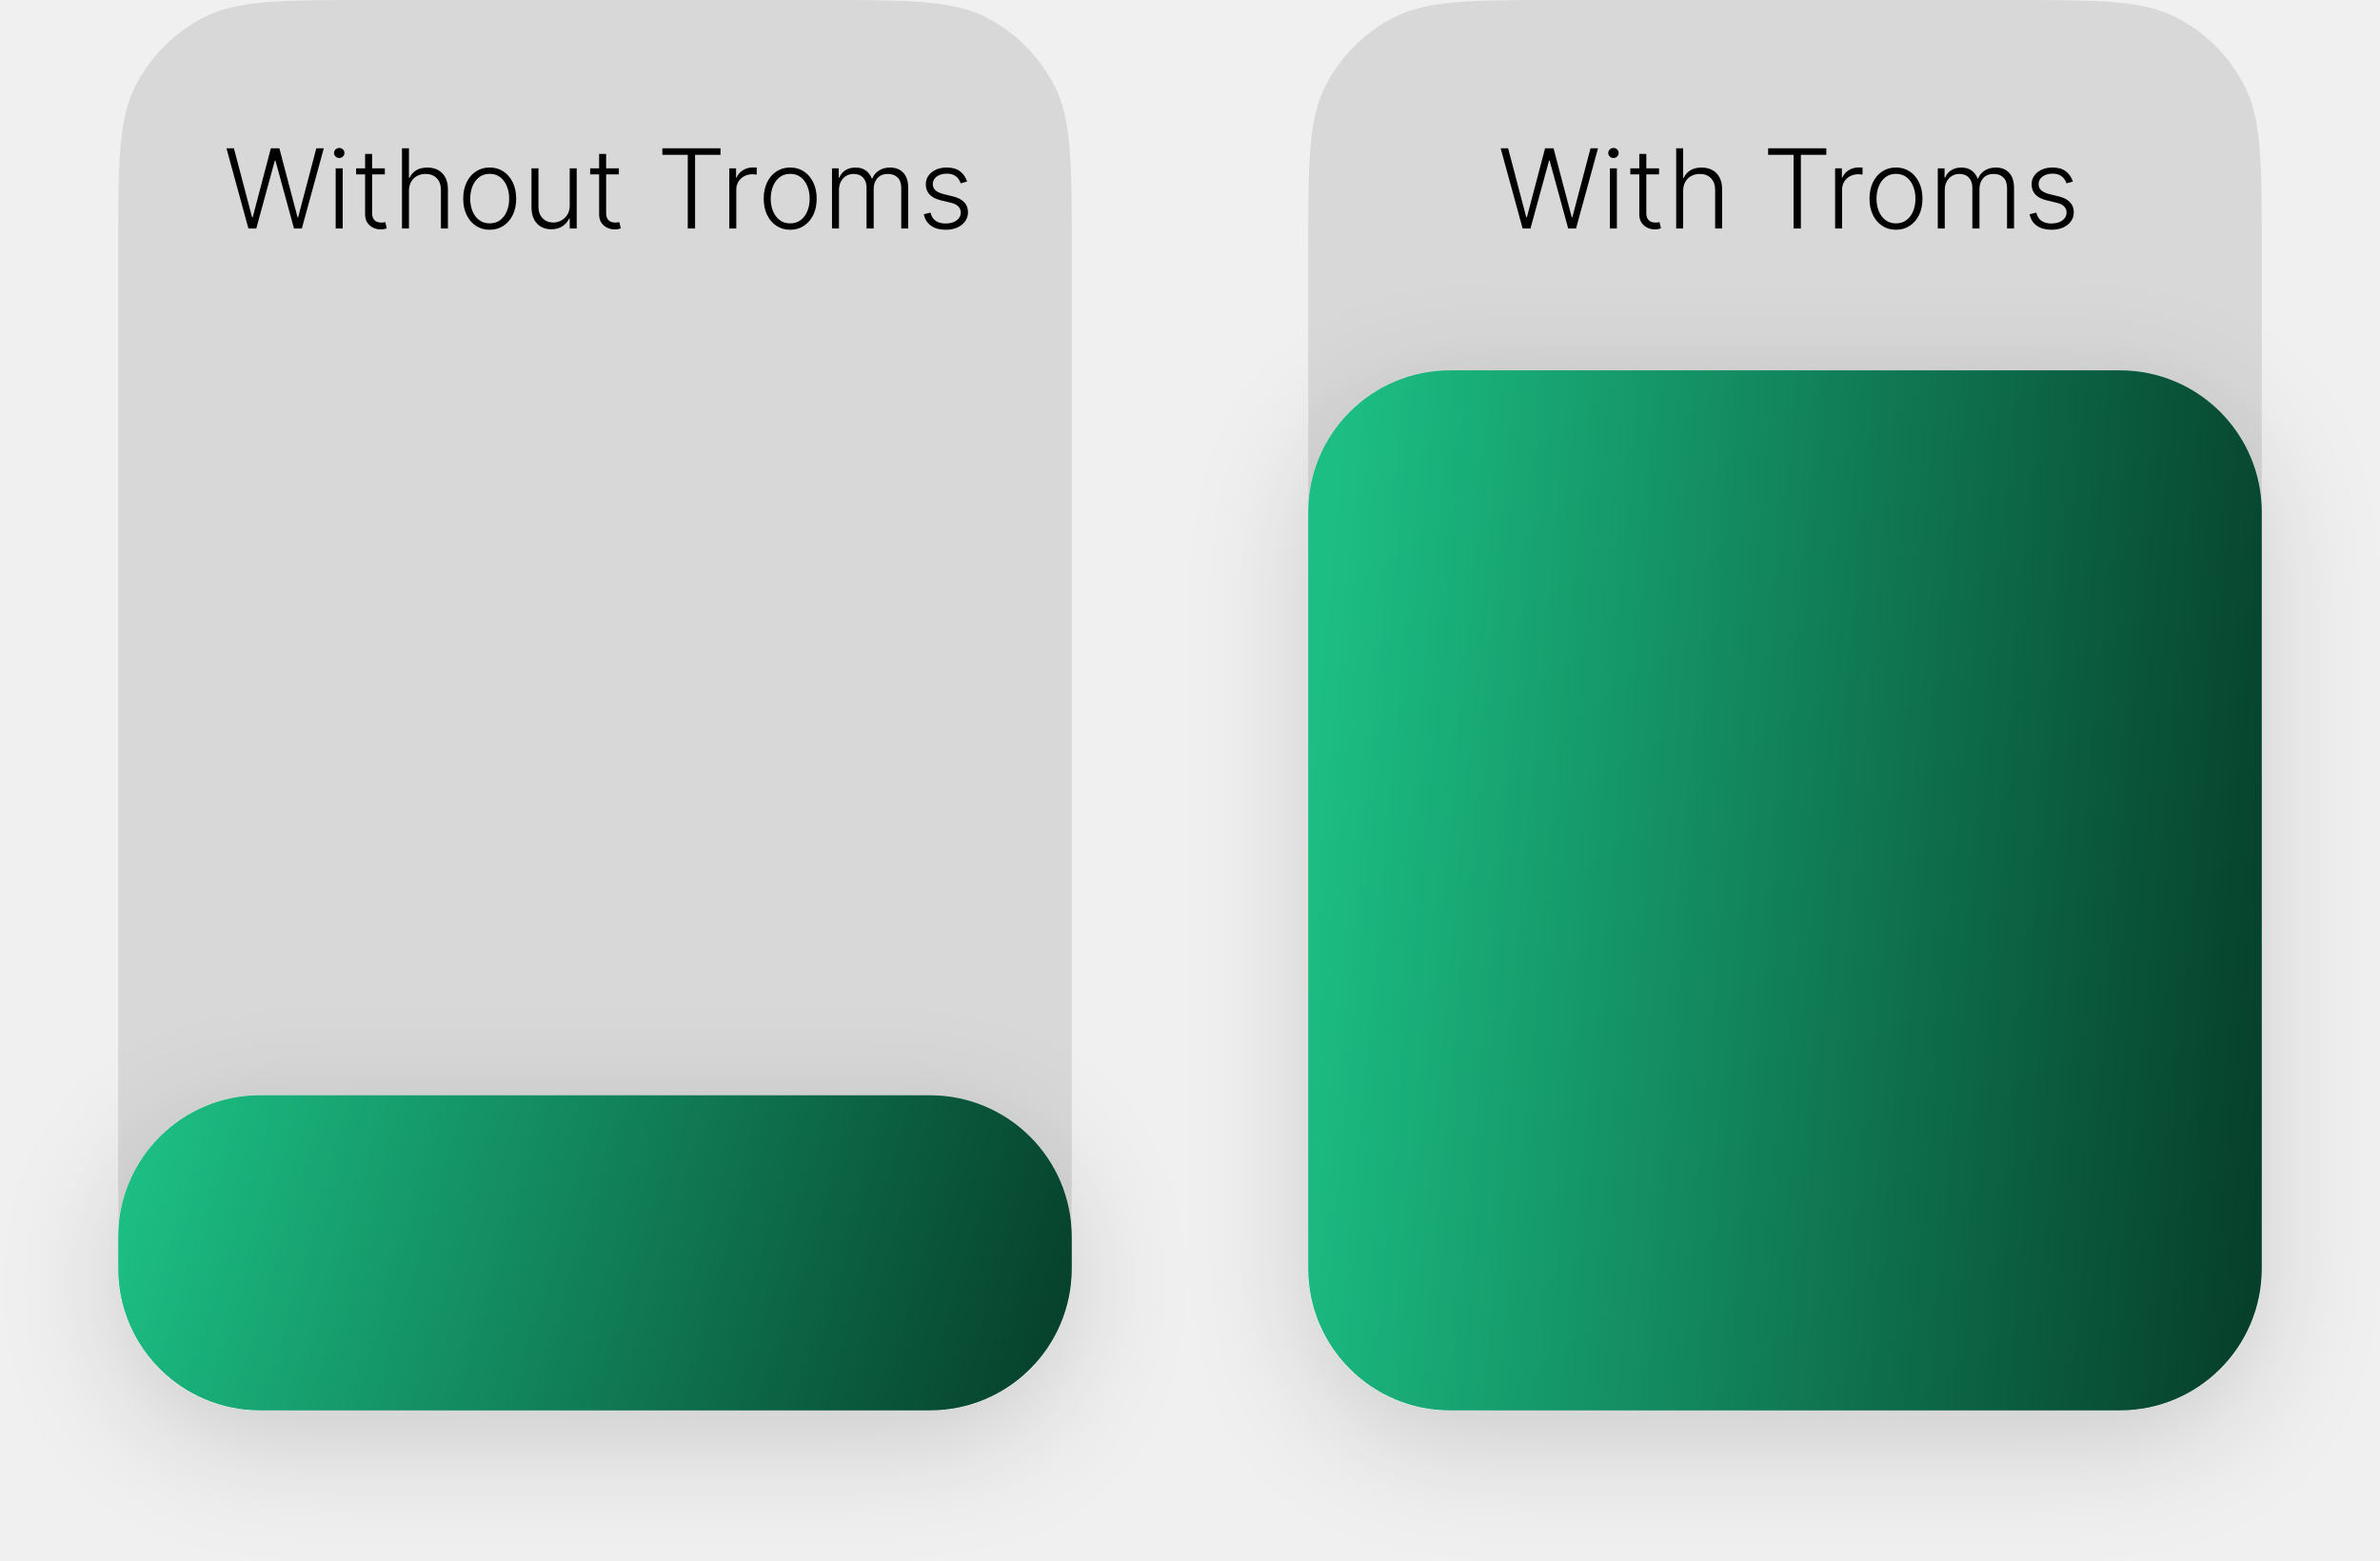
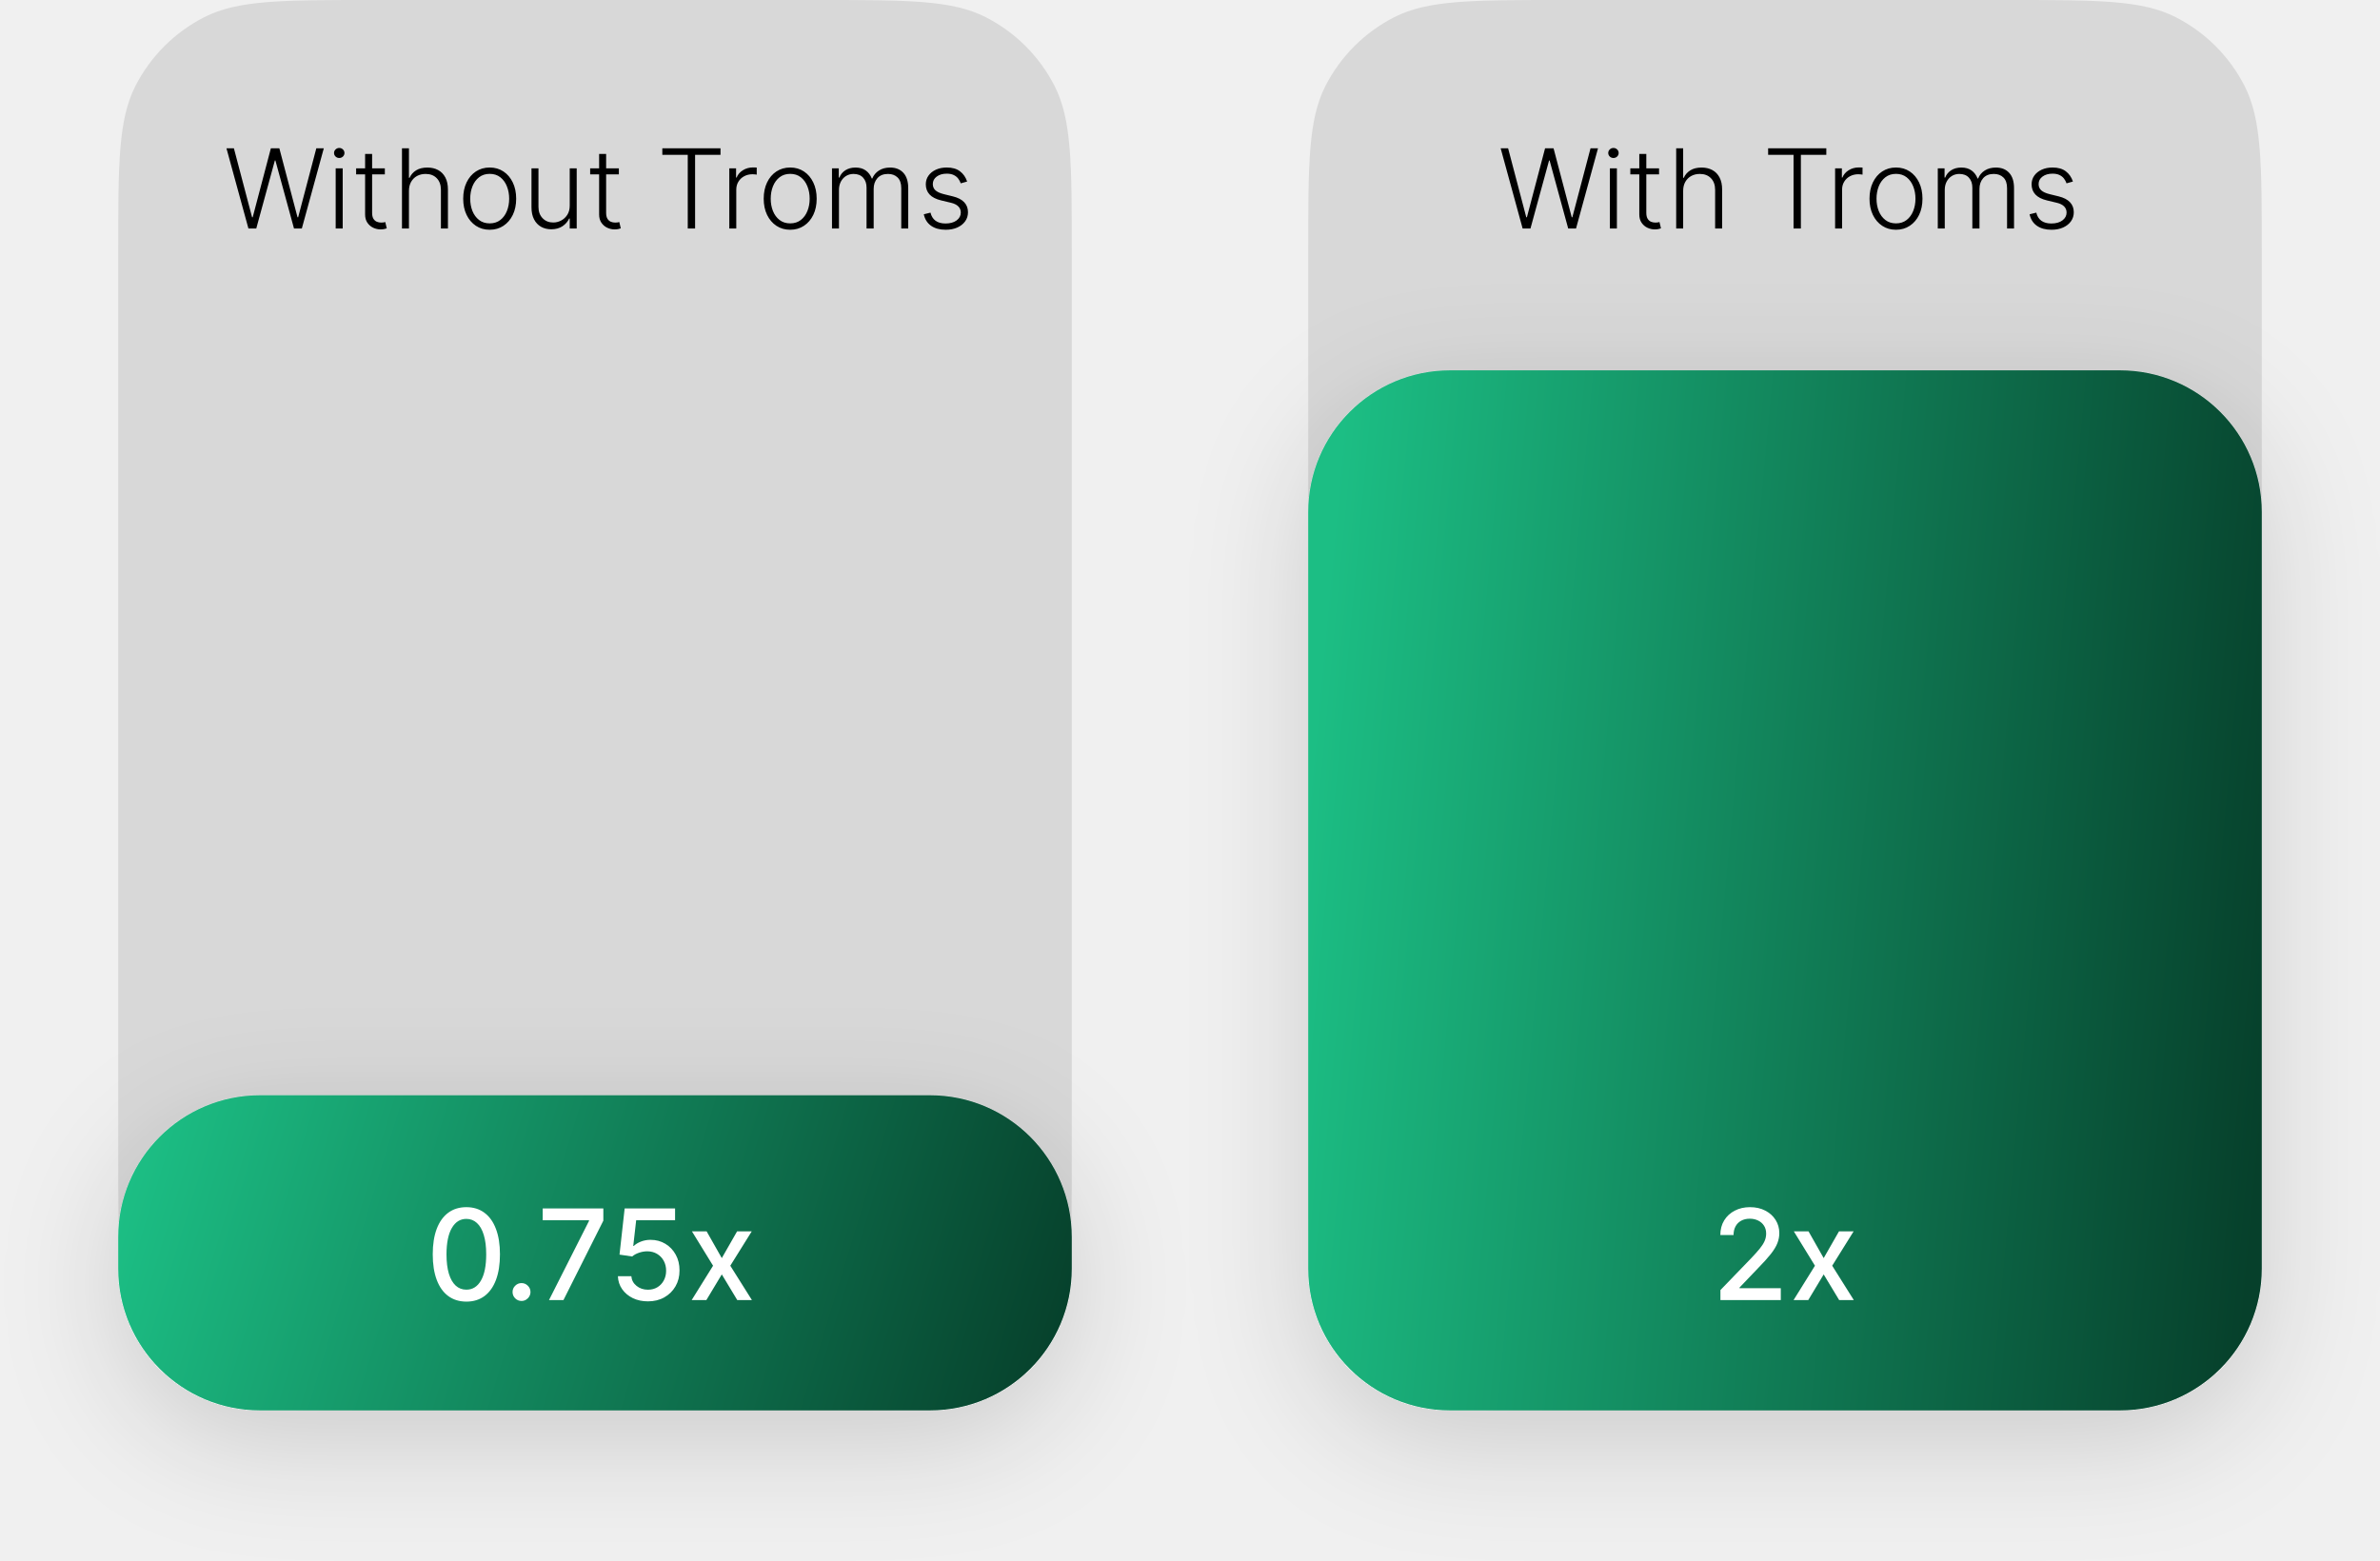
<svg xmlns="http://www.w3.org/2000/svg" width="302" height="198" viewBox="0 0 302 198" fill="none">
  <path d="M166 32C166 20.799 166 15.198 168.18 10.92C170.097 7.157 173.157 4.097 176.92 2.18C181.198 0 186.799 0 198 0H255C266.201 0 271.802 0 276.08 2.18C279.843 4.097 282.903 7.157 284.82 10.92C287 15.198 287 20.799 287 32V147C287 158.201 287 163.802 284.82 168.08C282.903 171.843 279.843 174.903 276.08 176.82C271.802 179 266.201 179 255 179H198C186.799 179 181.198 179 176.92 176.82C173.157 174.903 170.097 171.843 168.18 168.08C166 163.802 166 158.201 166 147V32Z" fill="black" fill-opacity="0.1" />
-   <g filter="url(#filter0_d_121_158)">
-     <path d="M166 65C166 55.059 174.059 47 184 47H269C278.941 47 287 55.059 287 65V161C287 170.941 278.941 179 269 179H184C174.059 179 166 170.941 166 161V65Z" fill="url(#paint0_linear_121_158)" />
+   <g filter="url(#filter0_d_227_67)">
+     <path d="M166 65C166 55.059 174.059 47 184 47H269C278.941 47 287 55.059 287 65V161C287 170.941 278.941 179 269 179H184C174.059 179 166 170.941 166 161V65Z" fill="url(#paint0_linear_227_67)" />
  </g>
  <path d="M15 32C15 20.799 15 15.198 17.18 10.92C19.097 7.157 22.157 4.097 25.92 2.18C30.198 0 35.799 0 47 0H104C115.201 0 120.802 0 125.08 2.18C128.843 4.097 131.903 7.157 133.82 10.92C136 15.198 136 20.799 136 32V147C136 158.201 136 163.802 133.82 168.08C131.903 171.843 128.843 174.903 125.08 176.82C120.802 179 115.201 179 104 179H47C35.799 179 30.198 179 25.92 176.82C22.157 174.903 19.097 171.843 17.18 168.08C15 163.802 15 158.201 15 147V32Z" fill="black" fill-opacity="0.1" />
  <path d="M31.523 29L28.735 18.818H29.679L31.986 27.573H32.065L34.372 18.818H35.446L37.753 27.573H37.833L40.139 18.818H41.089L38.3 29H37.306L34.944 20.364H34.879L32.518 29H31.523ZM42.595 29V21.364H43.485V29H42.595ZM43.048 20.051C42.865 20.051 42.71 19.99 42.58 19.867C42.451 19.741 42.386 19.59 42.386 19.415C42.386 19.239 42.451 19.09 42.58 18.967C42.71 18.841 42.865 18.778 43.048 18.778C43.23 18.778 43.386 18.841 43.515 18.967C43.644 19.09 43.709 19.239 43.709 19.415C43.709 19.59 43.644 19.741 43.515 19.867C43.386 19.99 43.23 20.051 43.048 20.051ZM48.833 21.364V22.134H45.189V21.364H48.833ZM46.328 19.534H47.218V27.006C47.218 27.325 47.272 27.575 47.382 27.757C47.491 27.936 47.634 28.064 47.809 28.14C47.985 28.213 48.172 28.249 48.371 28.249C48.487 28.249 48.586 28.243 48.669 28.229C48.752 28.213 48.825 28.196 48.888 28.18L49.077 28.98C48.991 29.013 48.885 29.043 48.759 29.07C48.633 29.099 48.477 29.114 48.291 29.114C47.967 29.114 47.653 29.043 47.352 28.901C47.053 28.758 46.808 28.546 46.616 28.264C46.424 27.983 46.328 27.633 46.328 27.215V19.534ZM51.892 24.227V29H51.007V18.818H51.892V22.562H51.972C52.151 22.167 52.427 21.852 52.802 21.617C53.18 21.382 53.657 21.264 54.234 21.264C54.751 21.264 55.205 21.37 55.596 21.582C55.987 21.794 56.292 22.108 56.511 22.522C56.73 22.936 56.839 23.447 56.839 24.053V29H55.949V24.108C55.949 23.478 55.773 22.983 55.422 22.621C55.074 22.257 54.603 22.075 54.01 22.075C53.602 22.075 53.239 22.161 52.921 22.333C52.603 22.505 52.351 22.754 52.166 23.079C51.983 23.4 51.892 23.783 51.892 24.227ZM62.137 29.159C61.478 29.159 60.894 28.992 60.387 28.657C59.884 28.322 59.489 27.86 59.204 27.27C58.919 26.677 58.776 25.992 58.776 25.217C58.776 24.434 58.919 23.747 59.204 23.153C59.489 22.557 59.884 22.093 60.387 21.761C60.894 21.427 61.478 21.259 62.137 21.259C62.797 21.259 63.379 21.427 63.882 21.761C64.386 22.096 64.781 22.56 65.066 23.153C65.354 23.747 65.498 24.434 65.498 25.217C65.498 25.992 65.356 26.677 65.071 27.27C64.785 27.86 64.389 28.322 63.882 28.657C63.379 28.992 62.797 29.159 62.137 29.159ZM62.137 28.349C62.668 28.349 63.117 28.206 63.485 27.921C63.852 27.636 64.131 27.257 64.32 26.783C64.512 26.309 64.608 25.787 64.608 25.217C64.608 24.646 64.512 24.123 64.32 23.646C64.131 23.168 63.852 22.785 63.485 22.497C63.117 22.209 62.668 22.065 62.137 22.065C61.61 22.065 61.161 22.209 60.79 22.497C60.422 22.785 60.142 23.168 59.95 23.646C59.761 24.123 59.666 24.646 59.666 25.217C59.666 25.787 59.761 26.309 59.95 26.783C60.142 27.257 60.422 27.636 60.79 27.921C61.158 28.206 61.607 28.349 62.137 28.349ZM72.293 26.082V21.364H73.178V29H72.293V27.732H72.224C72.044 28.123 71.761 28.45 71.373 28.712C70.986 28.97 70.512 29.099 69.951 29.099C69.464 29.099 69.032 28.993 68.654 28.781C68.276 28.566 67.979 28.251 67.764 27.837C67.549 27.422 67.441 26.914 67.441 26.31V21.364H68.326V26.256C68.326 26.852 68.501 27.333 68.853 27.697C69.204 28.059 69.655 28.239 70.205 28.239C70.55 28.239 70.881 28.157 71.199 27.991C71.517 27.825 71.779 27.583 71.985 27.265C72.19 26.943 72.293 26.549 72.293 26.082ZM78.529 21.364V22.134H74.885V21.364H78.529ZM76.023 19.534H76.913V27.006C76.913 27.325 76.968 27.575 77.077 27.757C77.186 27.936 77.329 28.064 77.504 28.14C77.68 28.213 77.868 28.249 78.066 28.249C78.182 28.249 78.282 28.243 78.365 28.229C78.448 28.213 78.52 28.196 78.583 28.18L78.772 28.98C78.686 29.013 78.58 29.043 78.454 29.07C78.328 29.099 78.172 29.114 77.987 29.114C77.662 29.114 77.349 29.043 77.047 28.901C76.749 28.758 76.504 28.546 76.311 28.264C76.119 27.983 76.023 27.633 76.023 27.215V19.534ZM84.043 19.653V18.818H91.426V19.653H88.2V29H87.27V19.653H84.043ZM92.542 29V21.364H93.402V22.537H93.467C93.62 22.152 93.885 21.843 94.263 21.607C94.644 21.369 95.075 21.249 95.555 21.249C95.628 21.249 95.709 21.251 95.799 21.254C95.888 21.258 95.963 21.261 96.022 21.264V22.164C95.983 22.157 95.913 22.148 95.814 22.134C95.714 22.121 95.606 22.114 95.49 22.114C95.093 22.114 94.738 22.199 94.427 22.368C94.118 22.534 93.875 22.764 93.696 23.059C93.517 23.354 93.427 23.69 93.427 24.068V29H92.542ZM100.268 29.159C99.609 29.159 99.025 28.992 98.518 28.657C98.014 28.322 97.62 27.86 97.335 27.27C97.05 26.677 96.907 25.992 96.907 25.217C96.907 24.434 97.05 23.747 97.335 23.153C97.62 22.557 98.014 22.093 98.518 21.761C99.025 21.427 99.609 21.259 100.268 21.259C100.928 21.259 101.509 21.427 102.013 21.761C102.517 22.096 102.911 22.56 103.196 23.153C103.485 23.747 103.629 24.434 103.629 25.217C103.629 25.992 103.486 26.677 103.201 27.27C102.916 27.86 102.52 28.322 102.013 28.657C101.509 28.992 100.928 29.159 100.268 29.159ZM100.268 28.349C100.799 28.349 101.248 28.206 101.616 27.921C101.983 27.636 102.262 27.257 102.451 26.783C102.643 26.309 102.739 25.787 102.739 25.217C102.739 24.646 102.643 24.123 102.451 23.646C102.262 23.168 101.983 22.785 101.616 22.497C101.248 22.209 100.799 22.065 100.268 22.065C99.741 22.065 99.292 22.209 98.921 22.497C98.553 22.785 98.273 23.168 98.081 23.646C97.892 24.123 97.797 24.646 97.797 25.217C97.797 25.787 97.892 26.309 98.081 26.783C98.273 27.257 98.553 27.636 98.921 27.921C99.289 28.206 99.738 28.349 100.268 28.349ZM105.572 29V21.364H106.432V22.537H106.511C106.664 22.142 106.917 21.833 107.272 21.607C107.63 21.379 108.059 21.264 108.56 21.264C109.087 21.264 109.519 21.389 109.857 21.637C110.199 21.882 110.454 22.22 110.623 22.651H110.687C110.86 22.227 111.14 21.891 111.528 21.642C111.919 21.39 112.393 21.264 112.949 21.264C113.659 21.264 114.219 21.488 114.63 21.935C115.041 22.38 115.246 23.029 115.246 23.884V29H114.361V23.884C114.361 23.281 114.207 22.829 113.899 22.527C113.591 22.225 113.185 22.075 112.681 22.075C112.098 22.075 111.649 22.254 111.334 22.611C111.019 22.97 110.861 23.424 110.861 23.974V29H109.957V23.805C109.957 23.288 109.812 22.87 109.524 22.552C109.236 22.234 108.83 22.075 108.306 22.075C107.955 22.075 107.638 22.161 107.356 22.333C107.078 22.505 106.858 22.746 106.695 23.054C106.536 23.359 106.457 23.71 106.457 24.108V29H105.572ZM122.72 23.039L121.91 23.268C121.83 23.039 121.717 22.832 121.571 22.646C121.426 22.461 121.235 22.313 121 22.204C120.768 22.095 120.479 22.04 120.135 22.04C119.618 22.04 119.193 22.162 118.862 22.408C118.531 22.653 118.365 22.97 118.365 23.357C118.365 23.685 118.477 23.952 118.703 24.158C118.932 24.36 119.283 24.521 119.757 24.64L120.91 24.923C121.55 25.079 122.029 25.326 122.347 25.664C122.669 26.002 122.829 26.426 122.829 26.937C122.829 27.368 122.71 27.75 122.471 28.085C122.233 28.42 121.9 28.683 121.472 28.876C121.048 29.065 120.556 29.159 119.995 29.159C119.25 29.159 118.635 28.992 118.151 28.657C117.667 28.319 117.357 27.832 117.221 27.195L118.071 26.986C118.181 27.441 118.395 27.784 118.713 28.016C119.034 28.248 119.457 28.364 119.981 28.364C120.567 28.364 121.036 28.233 121.388 27.971C121.739 27.706 121.915 27.374 121.915 26.977C121.915 26.668 121.812 26.41 121.606 26.201C121.401 25.989 121.089 25.833 120.672 25.734L119.424 25.435C118.761 25.276 118.27 25.024 117.952 24.68C117.634 24.335 117.475 23.907 117.475 23.397C117.475 22.976 117.589 22.607 117.818 22.288C118.047 21.967 118.361 21.715 118.763 21.533C119.164 21.35 119.621 21.259 120.135 21.259C120.834 21.259 121.392 21.418 121.81 21.736C122.231 22.051 122.534 22.486 122.72 23.039Z" fill="black" />
  <path d="M193.208 29L190.419 18.818H191.364L193.67 27.573H193.75L196.057 18.818H197.131L199.438 27.573H199.517L201.824 18.818H202.773L199.984 29H198.99L196.629 20.364H196.564L194.202 29H193.208ZM204.28 29V21.364H205.17V29H204.28ZM204.732 20.051C204.55 20.051 204.394 19.99 204.265 19.867C204.136 19.741 204.071 19.59 204.071 19.415C204.071 19.239 204.136 19.09 204.265 18.967C204.394 18.841 204.55 18.778 204.732 18.778C204.915 18.778 205.07 18.841 205.2 18.967C205.329 19.09 205.393 19.239 205.393 19.415C205.393 19.59 205.329 19.741 205.2 19.867C205.07 19.99 204.915 20.051 204.732 20.051ZM210.518 21.364V22.134H206.874V21.364H210.518ZM208.012 19.534H208.902V27.006C208.902 27.325 208.957 27.575 209.066 27.757C209.176 27.936 209.318 28.064 209.494 28.14C209.669 28.213 209.857 28.249 210.056 28.249C210.172 28.249 210.271 28.243 210.354 28.229C210.437 28.213 210.51 28.196 210.573 28.18L210.762 28.98C210.675 29.013 210.569 29.043 210.443 29.07C210.317 29.099 210.162 29.114 209.976 29.114C209.651 29.114 209.338 29.043 209.036 28.901C208.738 28.758 208.493 28.546 208.301 28.264C208.108 27.983 208.012 27.633 208.012 27.215V19.534ZM213.577 24.227V29H212.692V18.818H213.577V22.562H213.656C213.835 22.167 214.112 21.852 214.487 21.617C214.864 21.382 215.342 21.264 215.918 21.264C216.435 21.264 216.889 21.37 217.281 21.582C217.672 21.794 217.977 22.108 218.195 22.522C218.414 22.936 218.523 23.447 218.523 24.053V29H217.634V24.108C217.634 23.478 217.458 22.983 217.107 22.621C216.759 22.257 216.288 22.075 215.695 22.075C215.287 22.075 214.924 22.161 214.606 22.333C214.288 22.505 214.036 22.754 213.85 23.079C213.668 23.4 213.577 23.783 213.577 24.227ZM224.359 19.653V18.818H231.742V19.653H228.515V29H227.585V19.653H224.359ZM232.858 29V21.364H233.718V22.537H233.782C233.935 22.152 234.2 21.843 234.578 21.607C234.959 21.369 235.39 21.249 235.871 21.249C235.943 21.249 236.025 21.251 236.114 21.254C236.204 21.258 236.278 21.261 236.338 21.264V22.164C236.298 22.157 236.229 22.148 236.129 22.134C236.03 22.121 235.922 22.114 235.806 22.114C235.408 22.114 235.054 22.199 234.742 22.368C234.434 22.534 234.19 22.764 234.011 23.059C233.832 23.354 233.743 23.69 233.743 24.068V29H232.858ZM240.584 29.159C239.924 29.159 239.341 28.992 238.834 28.657C238.33 28.322 237.935 27.86 237.65 27.27C237.365 26.677 237.223 25.992 237.223 25.217C237.223 24.434 237.365 23.747 237.65 23.153C237.935 22.557 238.33 22.093 238.834 21.761C239.341 21.427 239.924 21.259 240.584 21.259C241.243 21.259 241.825 21.427 242.329 21.761C242.832 22.096 243.227 22.56 243.512 23.153C243.8 23.747 243.944 24.434 243.944 25.217C243.944 25.992 243.802 26.677 243.517 27.27C243.232 27.86 242.836 28.322 242.329 28.657C241.825 28.992 241.243 29.159 240.584 29.159ZM240.584 28.349C241.114 28.349 241.563 28.206 241.931 27.921C242.299 27.636 242.577 27.257 242.766 26.783C242.958 26.309 243.055 25.787 243.055 25.217C243.055 24.646 242.958 24.123 242.766 23.646C242.577 23.168 242.299 22.785 241.931 22.497C241.563 22.209 241.114 22.065 240.584 22.065C240.057 22.065 239.608 22.209 239.236 22.497C238.868 22.785 238.588 23.168 238.396 23.646C238.207 24.123 238.113 24.646 238.113 25.217C238.113 25.787 238.207 26.309 238.396 26.783C238.588 27.257 238.868 27.636 239.236 27.921C239.604 28.206 240.053 28.349 240.584 28.349ZM245.887 29V21.364H246.747V22.537H246.827C246.979 22.142 247.233 21.833 247.587 21.607C247.945 21.379 248.375 21.264 248.875 21.264C249.402 21.264 249.835 21.389 250.173 21.637C250.514 21.882 250.769 22.22 250.938 22.651H251.003C251.175 22.227 251.455 21.891 251.843 21.642C252.234 21.39 252.708 21.264 253.265 21.264C253.974 21.264 254.534 21.488 254.945 21.935C255.356 22.38 255.562 23.029 255.562 23.884V29H254.677V23.884C254.677 23.281 254.523 22.829 254.214 22.527C253.906 22.225 253.5 22.075 252.996 22.075C252.413 22.075 251.964 22.254 251.649 22.611C251.334 22.97 251.177 23.424 251.177 23.974V29H250.272V23.805C250.272 23.288 250.128 22.87 249.839 22.552C249.551 22.234 249.145 22.075 248.621 22.075C248.27 22.075 247.954 22.161 247.672 22.333C247.393 22.505 247.173 22.746 247.011 23.054C246.852 23.359 246.772 23.71 246.772 24.108V29H245.887ZM263.035 23.039L262.225 23.268C262.145 23.039 262.033 22.832 261.887 22.646C261.741 22.461 261.55 22.313 261.315 22.204C261.083 22.095 260.795 22.04 260.45 22.04C259.933 22.04 259.509 22.162 259.177 22.408C258.846 22.653 258.68 22.97 258.68 23.357C258.68 23.685 258.793 23.952 259.018 24.158C259.247 24.36 259.598 24.521 260.072 24.64L261.226 24.923C261.865 25.079 262.344 25.326 262.662 25.664C262.984 26.002 263.145 26.426 263.145 26.937C263.145 27.368 263.025 27.75 262.787 28.085C262.548 28.42 262.215 28.683 261.787 28.876C261.363 29.065 260.871 29.159 260.311 29.159C259.565 29.159 258.95 28.992 258.466 28.657C257.983 28.319 257.673 27.832 257.537 27.195L258.387 26.986C258.496 27.441 258.71 27.784 259.028 28.016C259.35 28.248 259.772 28.364 260.296 28.364C260.883 28.364 261.352 28.233 261.703 27.971C262.054 27.706 262.23 27.374 262.23 26.977C262.23 26.668 262.127 26.41 261.922 26.201C261.716 25.989 261.405 25.833 260.987 25.734L259.739 25.435C259.076 25.276 258.586 25.024 258.268 24.68C257.949 24.335 257.79 23.907 257.79 23.397C257.79 22.976 257.905 22.607 258.133 22.288C258.362 21.967 258.677 21.715 259.078 21.533C259.479 21.35 259.936 21.259 260.45 21.259C261.149 21.259 261.708 21.418 262.126 21.736C262.546 22.051 262.85 22.486 263.035 23.039Z" fill="black" />
-   <g filter="url(#filter1_d_121_158)">
-     <path d="M15 157C15 147.059 23.059 139 33 139H118C127.941 139 136 147.059 136 157V161C136 170.941 127.941 179 118 179H33C23.059 179 15 170.941 15 161V157Z" fill="url(#paint1_linear_121_158)" />
+   <g filter="url(#filter1_d_227_67)">
+     <path d="M15 157C15 147.059 23.059 139 33 139H118C127.941 139 136 147.059 136 157V161C136 170.941 127.941 179 118 179H33C23.059 179 15 170.941 15 161V157Z" fill="url(#paint1_linear_227_67)" />
  </g>
+   <path d="M59.178 165.193C58.281 165.189 57.514 164.953 56.877 164.483C56.241 164.013 55.754 163.33 55.417 162.432C55.08 161.534 54.911 160.453 54.911 159.188C54.911 157.926 55.08 156.848 55.417 155.955C55.758 155.061 56.246 154.379 56.883 153.909C57.523 153.439 58.288 153.205 59.178 153.205C60.068 153.205 60.832 153.441 61.468 153.915C62.104 154.384 62.591 155.066 62.928 155.96C63.269 156.85 63.44 157.926 63.44 159.188C63.44 160.456 63.271 161.54 62.934 162.438C62.597 163.331 62.11 164.015 61.474 164.489C60.837 164.958 60.072 165.193 59.178 165.193ZM59.178 163.676C59.966 163.676 60.582 163.292 61.025 162.523C61.472 161.754 61.695 160.642 61.695 159.188C61.695 158.222 61.593 157.405 61.389 156.739C61.188 156.068 60.898 155.561 60.519 155.216C60.144 154.867 59.697 154.693 59.178 154.693C58.394 154.693 57.779 155.08 57.332 155.852C56.885 156.625 56.659 157.737 56.656 159.188C56.656 160.157 56.756 160.977 56.957 161.648C57.161 162.314 57.451 162.82 57.826 163.165C58.201 163.506 58.652 163.676 59.178 163.676ZM66.175 165.108C65.865 165.108 65.598 164.998 65.374 164.778C65.151 164.555 65.039 164.286 65.039 163.972C65.039 163.661 65.151 163.396 65.374 163.176C65.598 162.953 65.865 162.841 66.175 162.841C66.486 162.841 66.753 162.953 66.977 163.176C67.2 163.396 67.312 163.661 67.312 163.972C67.312 164.18 67.259 164.371 67.153 164.545C67.05 164.716 66.914 164.852 66.744 164.955C66.573 165.057 66.384 165.108 66.175 165.108ZM69.66 165L74.739 154.955V154.869H68.864V153.364H76.558V154.92L71.495 165H69.66ZM82.218 165.159C81.506 165.159 80.866 165.023 80.298 164.75C79.733 164.473 79.282 164.095 78.945 163.614C78.608 163.133 78.428 162.583 78.406 161.966H80.11C80.152 162.466 80.373 162.877 80.775 163.199C81.176 163.521 81.657 163.682 82.218 163.682C82.665 163.682 83.061 163.58 83.406 163.375C83.754 163.167 84.027 162.881 84.224 162.517C84.424 162.153 84.525 161.739 84.525 161.273C84.525 160.799 84.423 160.377 84.218 160.006C84.013 159.634 83.731 159.343 83.371 159.131C83.015 158.919 82.606 158.811 82.144 158.807C81.792 158.807 81.438 158.867 81.082 158.989C80.726 159.11 80.438 159.269 80.218 159.466L78.61 159.227L79.263 153.364H85.661V154.869H80.724L80.354 158.125H80.423C80.65 157.905 80.951 157.722 81.326 157.574C81.705 157.426 82.11 157.352 82.542 157.352C83.25 157.352 83.881 157.521 84.434 157.858C84.991 158.195 85.428 158.655 85.746 159.239C86.068 159.818 86.228 160.485 86.224 161.239C86.228 161.992 86.057 162.665 85.712 163.256C85.371 163.847 84.898 164.312 84.292 164.653C83.69 164.991 82.998 165.159 82.218 165.159ZM89.663 156.273L91.589 159.67L93.532 156.273H95.39L92.668 160.636L95.413 165H93.555L91.589 161.739L89.629 165H87.765L90.481 160.636L87.799 156.273H89.663Z" fill="white" />
+   <path d="M218.307 165V163.727L222.244 159.648C222.665 159.205 223.011 158.816 223.284 158.483C223.561 158.146 223.767 157.826 223.903 157.523C224.04 157.22 224.108 156.898 224.108 156.557C224.108 156.17 224.017 155.837 223.835 155.557C223.653 155.273 223.405 155.055 223.091 154.903C222.777 154.748 222.422 154.67 222.028 154.67C221.612 154.67 221.248 154.756 220.938 154.926C220.627 155.097 220.388 155.337 220.222 155.648C220.055 155.958 219.972 156.322 219.972 156.739H218.295C218.295 156.03 218.458 155.411 218.784 154.881C219.11 154.35 219.557 153.939 220.125 153.648C220.693 153.352 221.339 153.205 222.062 153.205C222.794 153.205 223.438 153.35 223.994 153.642C224.555 153.93 224.992 154.324 225.307 154.824C225.621 155.32 225.778 155.881 225.778 156.506C225.778 156.938 225.697 157.36 225.534 157.773C225.375 158.186 225.097 158.646 224.699 159.153C224.301 159.657 223.748 160.269 223.04 160.989L220.727 163.409V163.494H225.966V165H218.307ZM229.483 156.273L231.409 159.67L233.352 156.273H235.21L232.489 160.636L235.233 165H233.375L231.409 161.739L229.449 165H227.585L230.301 160.636L227.619 156.273H229.483Z" fill="white" />
  <defs>
-     <filter id="filter0_d_121_158" x="151" y="36" width="151" height="162" filterUnits="userSpaceOnUse" color-interpolation-filters="sRGB">
+     <filter id="filter0_d_227_67" x="151" y="36" width="151" height="162" filterUnits="userSpaceOnUse" color-interpolation-filters="sRGB">
      <feFlood flood-opacity="0" result="BackgroundImageFix" />
      <feColorMatrix in="SourceAlpha" type="matrix" values="0 0 0 0 0 0 0 0 0 0 0 0 0 0 0 0 0 0 127 0" result="hardAlpha" />
      <feOffset dy="4" />
      <feGaussianBlur stdDeviation="7.5" />
      <feComposite in2="hardAlpha" operator="out" />
      <feColorMatrix type="matrix" values="0 0 0 0 0 0 0 0 0 0 0 0 0 0 0 0 0 0 0.15 0" />
-       <feBlend mode="normal" in2="BackgroundImageFix" result="effect1_dropShadow_121_158" />
-       <feBlend mode="normal" in="SourceGraphic" in2="effect1_dropShadow_121_158" result="shape" />
+       <feBlend mode="normal" in2="BackgroundImageFix" result="effect1_dropShadow_227_67" />
+       <feBlend mode="normal" in="SourceGraphic" in2="effect1_dropShadow_227_67" result="shape" />
    </filter>
-     <filter id="filter1_d_121_158" x="0" y="128" width="151" height="70" filterUnits="userSpaceOnUse" color-interpolation-filters="sRGB">
+     <filter id="filter1_d_227_67" x="0" y="128" width="151" height="70" filterUnits="userSpaceOnUse" color-interpolation-filters="sRGB">
      <feFlood flood-opacity="0" result="BackgroundImageFix" />
      <feColorMatrix in="SourceAlpha" type="matrix" values="0 0 0 0 0 0 0 0 0 0 0 0 0 0 0 0 0 0 127 0" result="hardAlpha" />
      <feOffset dy="4" />
      <feGaussianBlur stdDeviation="7.5" />
      <feComposite in2="hardAlpha" operator="out" />
      <feColorMatrix type="matrix" values="0 0 0 0 0 0 0 0 0 0 0 0 0 0 0 0 0 0 0.15 0" />
-       <feBlend mode="normal" in2="BackgroundImageFix" result="effect1_dropShadow_121_158" />
-       <feBlend mode="normal" in="SourceGraphic" in2="effect1_dropShadow_121_158" result="shape" />
+       <feBlend mode="normal" in2="BackgroundImageFix" result="effect1_dropShadow_227_67" />
+       <feBlend mode="normal" in="SourceGraphic" in2="effect1_dropShadow_227_67" result="shape" />
    </filter>
-     <linearGradient id="paint0_linear_121_158" x1="169.328" y1="63.971" x2="293.405" y2="75.434" gradientUnits="userSpaceOnUse">
+     <linearGradient id="paint0_linear_227_67" x1="169.328" y1="63.971" x2="293.405" y2="75.434" gradientUnits="userSpaceOnUse">
      <stop stop-color="#1CBE84" />
      <stop offset="1" stop-color="#06402B" />
    </linearGradient>
-     <linearGradient id="paint1_linear_121_158" x1="18.328" y1="144.143" x2="132.822" y2="179.049" gradientUnits="userSpaceOnUse">
+     <linearGradient id="paint1_linear_227_67" x1="18.328" y1="144.143" x2="132.822" y2="179.049" gradientUnits="userSpaceOnUse">
      <stop stop-color="#1CBE84" />
      <stop offset="1" stop-color="#06402B" />
    </linearGradient>
  </defs>
</svg>
